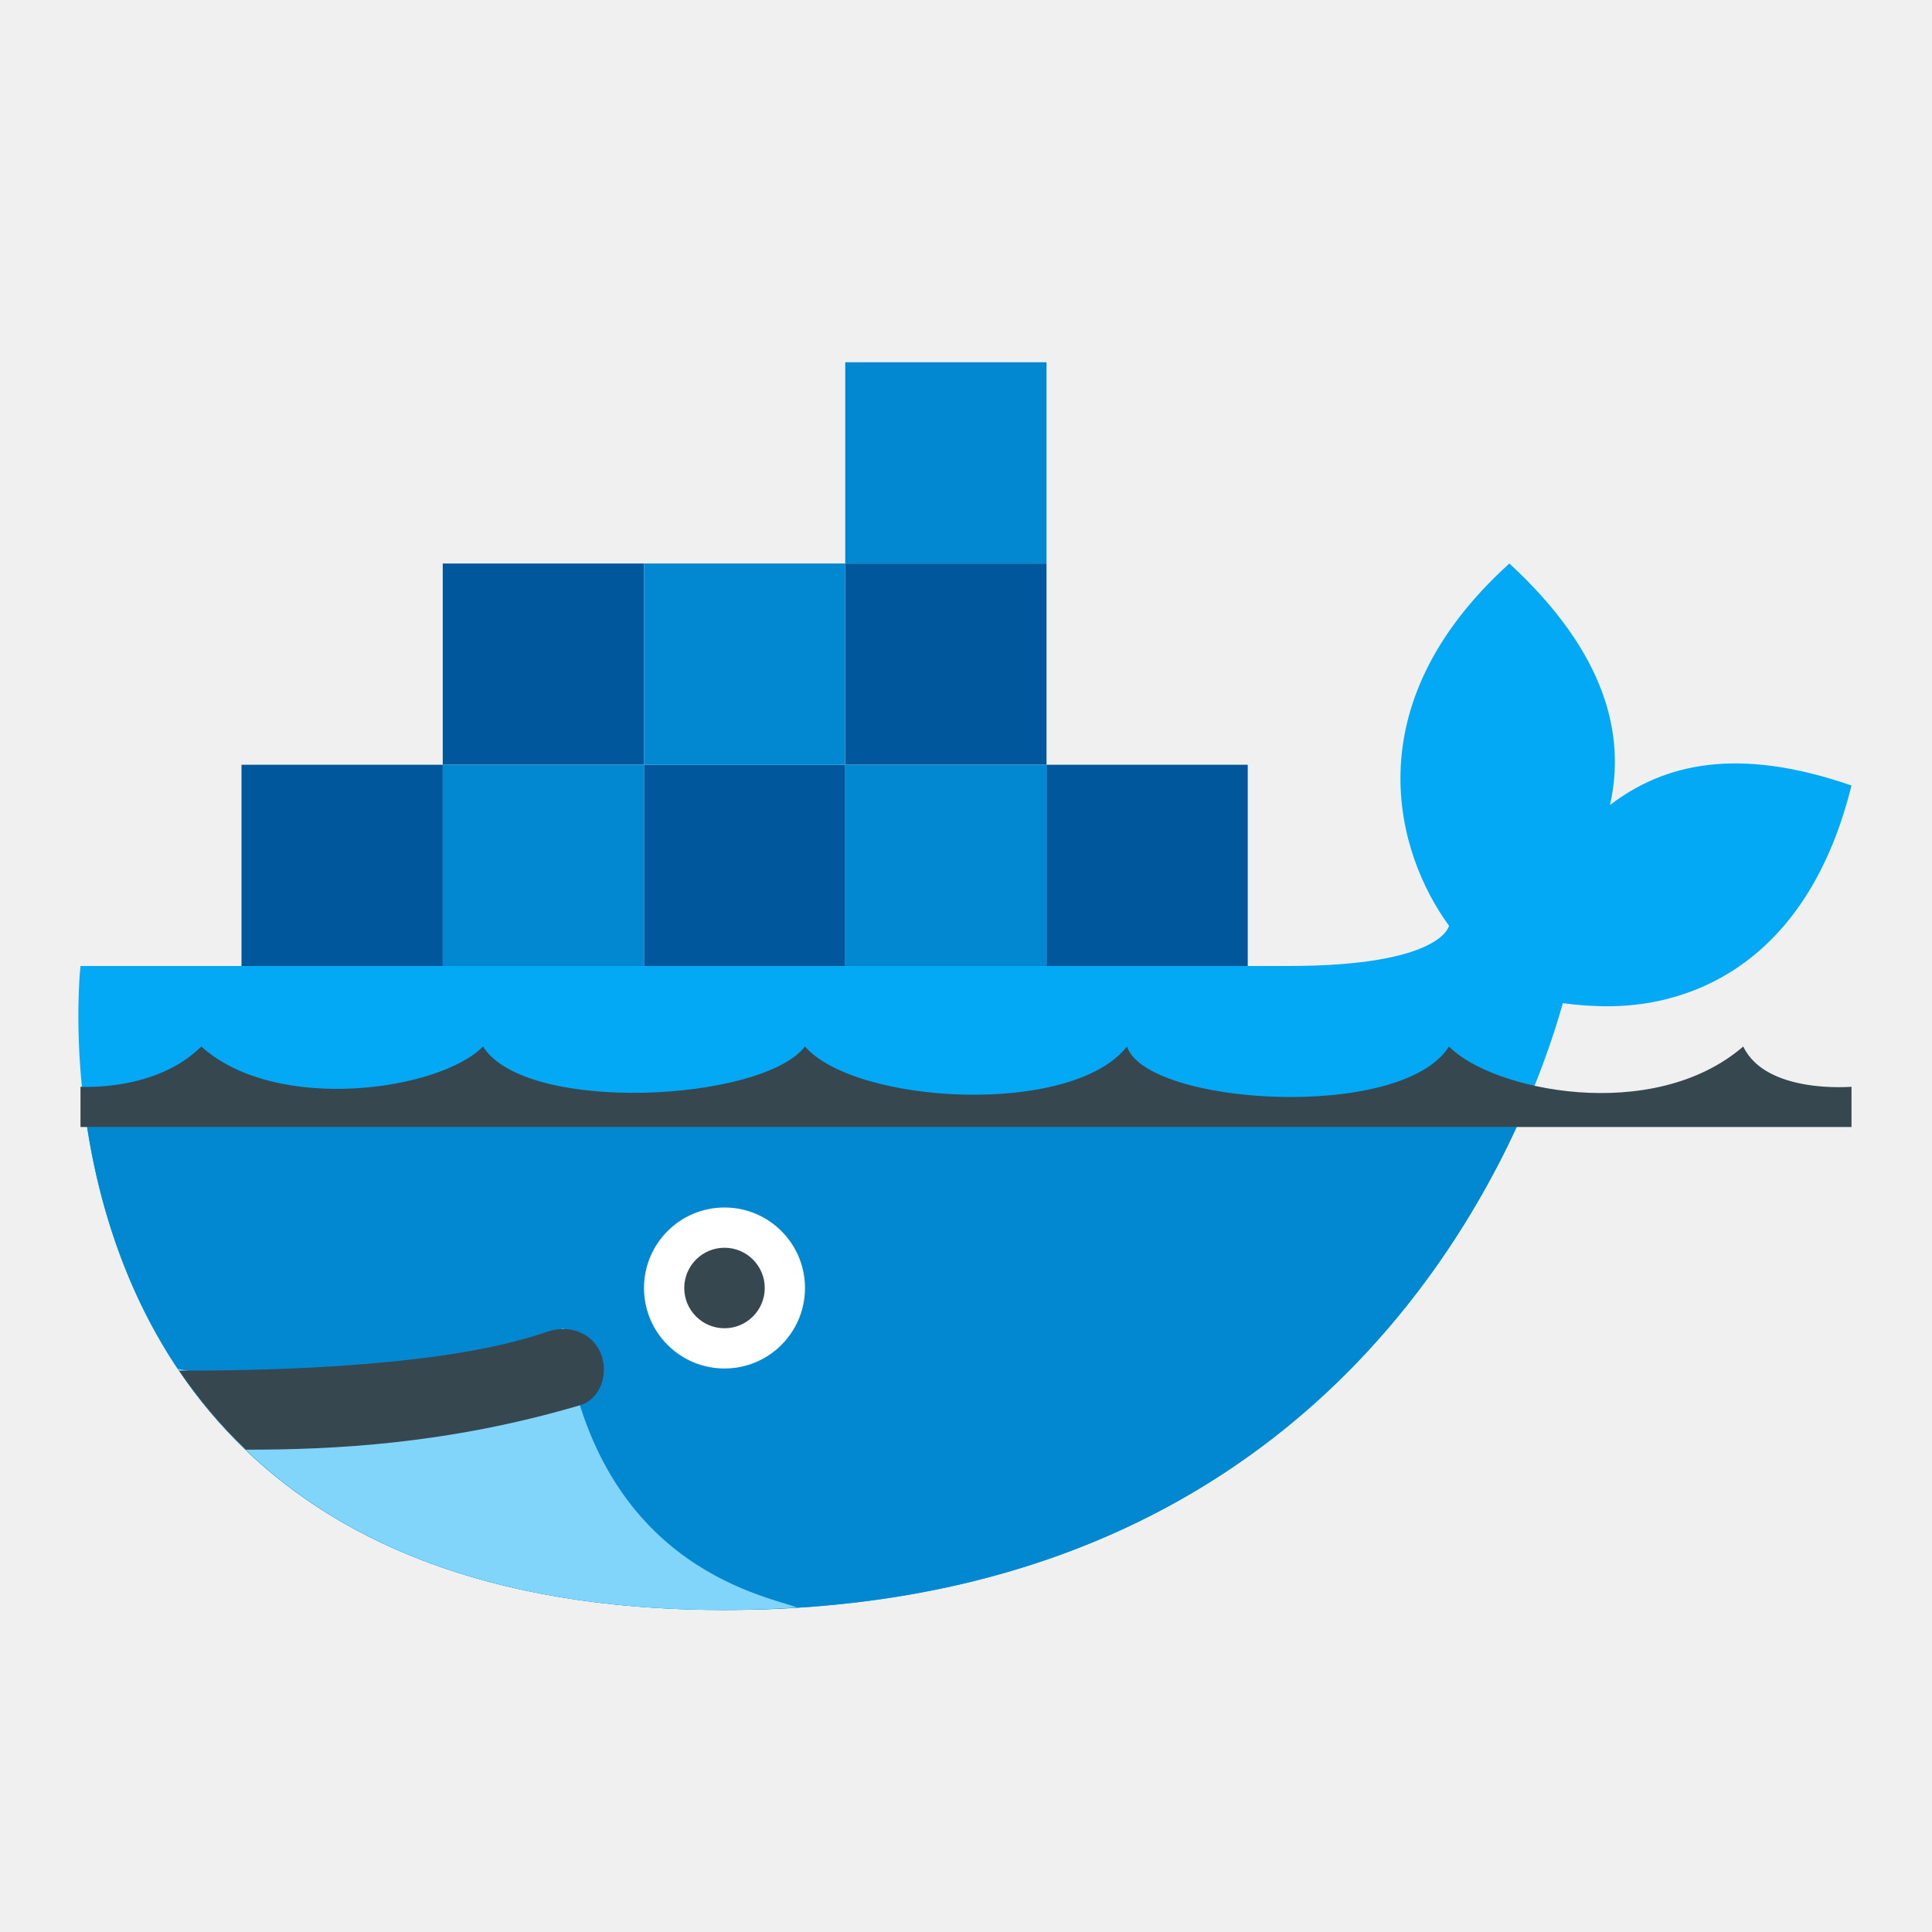
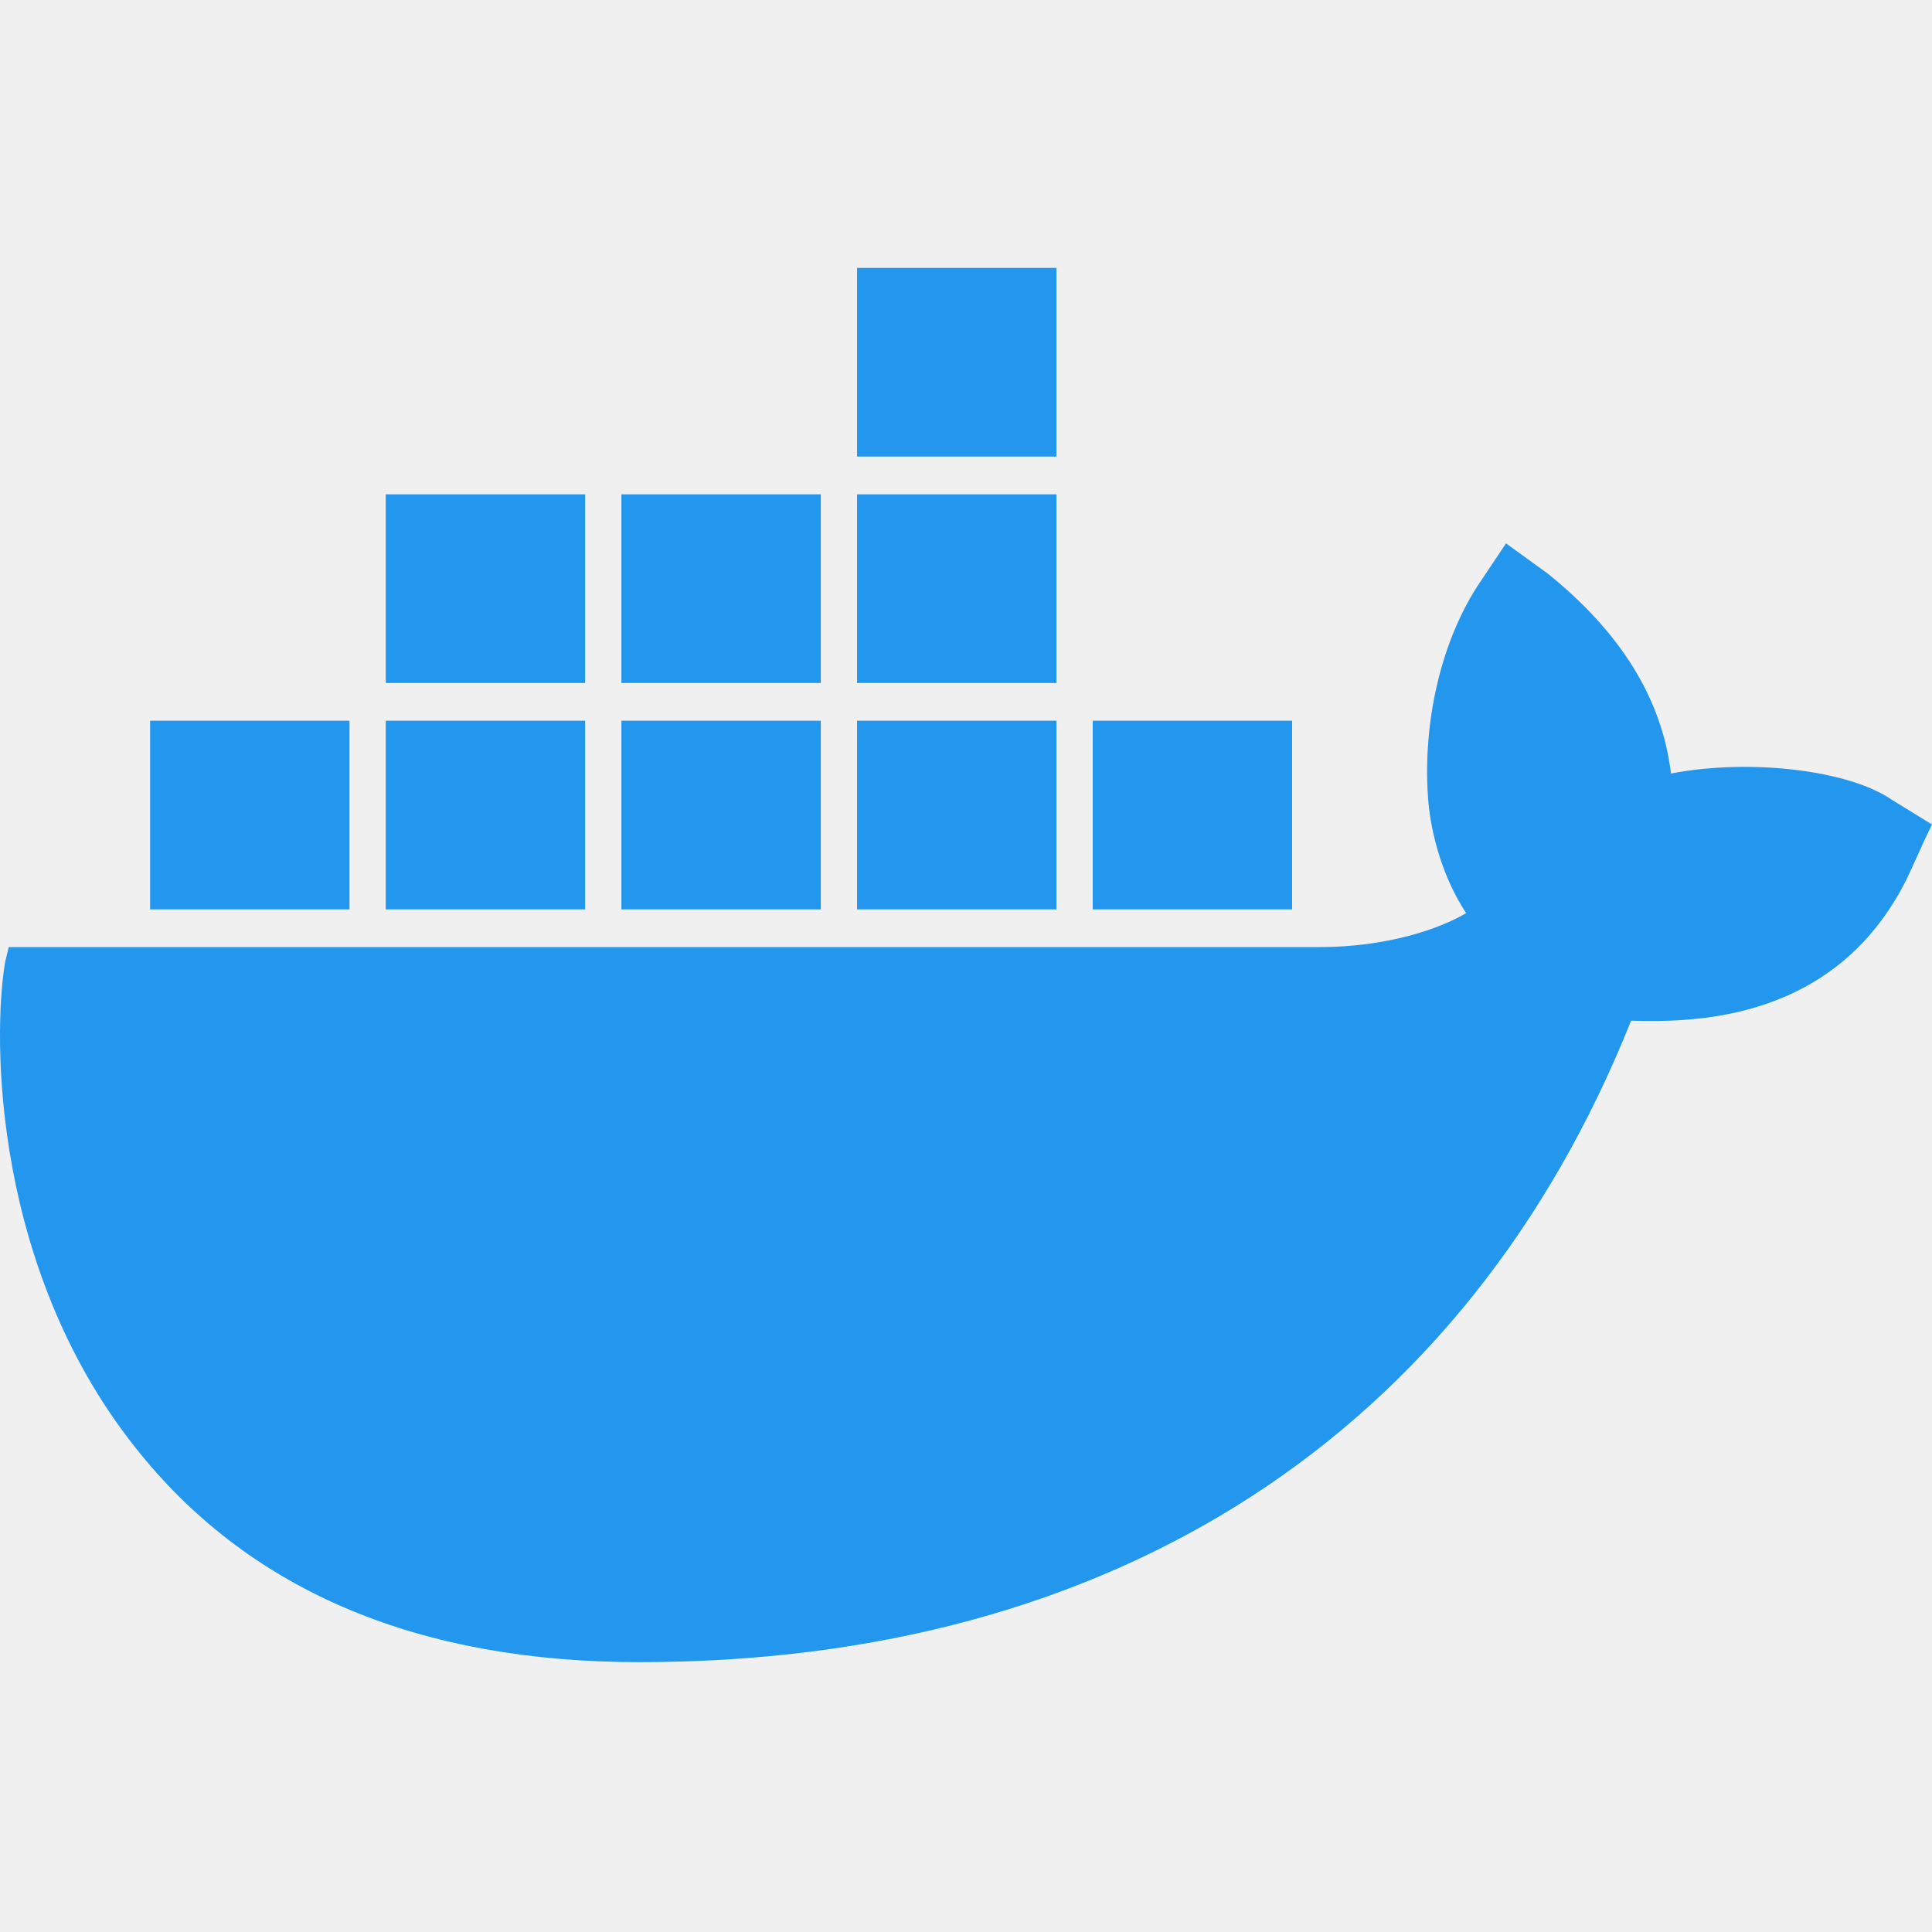
- <svg xmlns="http://www.w3.org/2000/svg" version="1.1" id="Layer_1" x="0px" y="0px" viewBox="0 0 48 48" enable-background="new 0 0 48 48" xml:space="preserve">
-   <path fill="#03A9F4" d="M40,20c0.391-1.735-0.092-3.78-2.5-6c-3.914,3.543-2.795,7.227-1.5,9c0,0-0.166,1-4,1S2,24,2,24  S0.167,40,18,40c15.593,0,19.973-12.003,20.828-15.076C39.182,24.972,39.579,25.003,40,25c2.147-0.017,4.93-1.171,6-5.484  C43.162,18.533,41.339,18.978,40,20z" />
-   <path fill="#0288D1" d="M2.165,28C2.9,32.739,5.983,40,18,40c12.185,0,17.523-7.33,19.682-12H2.165z" />
-   <path fill="#81D4FA" d="M19.812,39.938C18.892,39.616,14.74,38.848,14,33c-4.209,1.863-7.938,1.375-9.579,1.008  C6.583,37.237,10.591,40,18,40C18.623,40,19.224,39.976,19.812,39.938z" />
-   <circle fill="#FFFFFF" cx="18" cy="32" r="2" />
-   <path fill="#37474F" d="M14.914,33.597c0.224,0.505,0.02,1.162-0.51,1.318c-3.301,0.973-6.146,1.102-8.297,1.102  c-0.644-0.619-1.194-1.279-1.656-1.963c2.585,0,6.71-0.12,9.144-0.966C14.117,32.906,14.69,33.09,14.914,33.597z M2,27  c0,0,1.875,0.125,3-1c1.875,1.688,5.94,1.088,7,0c1.063,1.688,6.938,1.375,8,0c1.25,1.438,6.625,1.75,8,0  c0.479,1.461,6.819,1.874,8,0c1.061,1.088,5.063,1.938,7.311,0C43.875,27.188,46,27,46,27v1H2 M17,32c0,0.552,0.448,1,1,1  s1-0.448,1-1s-0.448-1-1-1S17,31.448,17,32z" />
-   <path fill="#01579B" d="M11,24H6v-5h5V24z M21,19h-5v5h5V19z M31,19h-5v5h5V19z M16,14h-5v5h5V14z M26,14h-5v5h5V14z" />
-   <path fill="#0288D1" d="M16,24h-5v-5h5V24z M26,19h-5v5h5V19z M26,9h-5v5h5V9z M21,14h-5v5h5V14z" />
+ <svg xmlns="http://www.w3.org/2000/svg" width="800px" height="800px" viewBox="0 -35.5 256 256" version="1.1" preserveAspectRatio="xMidYMid">
+   <g>
+     <path d="M250.716,70.497 C244.951,66.497 231.74,64.997 221.412,66.997 C220.211,56.998 214.687,48.248 205.079,40.498 L199.555,36.499 L195.711,42.248 C190.908,49.748 188.506,60.248 189.226,70.247 C189.466,73.747 190.667,79.997 194.27,85.497 C190.908,87.496 183.942,89.996 174.815,89.996 L1.155,89.996 L0.674,91.996 C-1.007,101.996 -1.007,133.245 18.689,157.244 C33.581,175.493 55.679,184.743 84.742,184.743 C147.673,184.743 194.27,154.494 216.128,99.746 C224.775,99.996 243.27,99.746 252.637,80.997 C252.877,80.497 253.358,79.497 255.039,75.747 L256,73.747 L250.716,70.497 L250.716,70.497 Z M139.987,0 L113.565,0 L113.565,24.999 L139.987,24.999 L139.987,0 L139.987,0 Z M139.987,29.999 L113.565,29.999 L113.565,54.998 L139.987,54.998 L139.987,29.999 L139.987,29.999 Z M108.761,29.999 L82.34,29.999 L82.34,54.998 L108.761,54.998 L108.761,29.999 L108.761,29.999 Z M77.536,29.999 L51.115,29.999 L51.115,54.998 L77.536,54.998 L77.536,29.999 L77.536,29.999 Z M46.311,59.998 L19.89,59.998 L19.89,84.997 L46.311,84.997 L46.311,59.998 L46.311,59.998 Z M77.536,59.998 L51.115,59.998 L51.115,84.997 L77.536,84.997 L77.536,59.998 L77.536,59.998 Z M108.761,59.998 L82.34,59.998 L82.34,84.997 L108.761,84.997 L108.761,59.998 L108.761,59.998 Z M139.987,59.998 L113.565,59.998 L113.565,84.997 L139.987,84.997 L139.987,59.998 L139.987,59.998 Z M171.212,59.998 L144.79,59.998 L144.79,84.997 L171.212,84.997 L171.212,59.998 L171.212,59.998 Z" fill="#2396ED" fill-rule="nonzero">
+ 
+ </path>
+   </g>
</svg>
